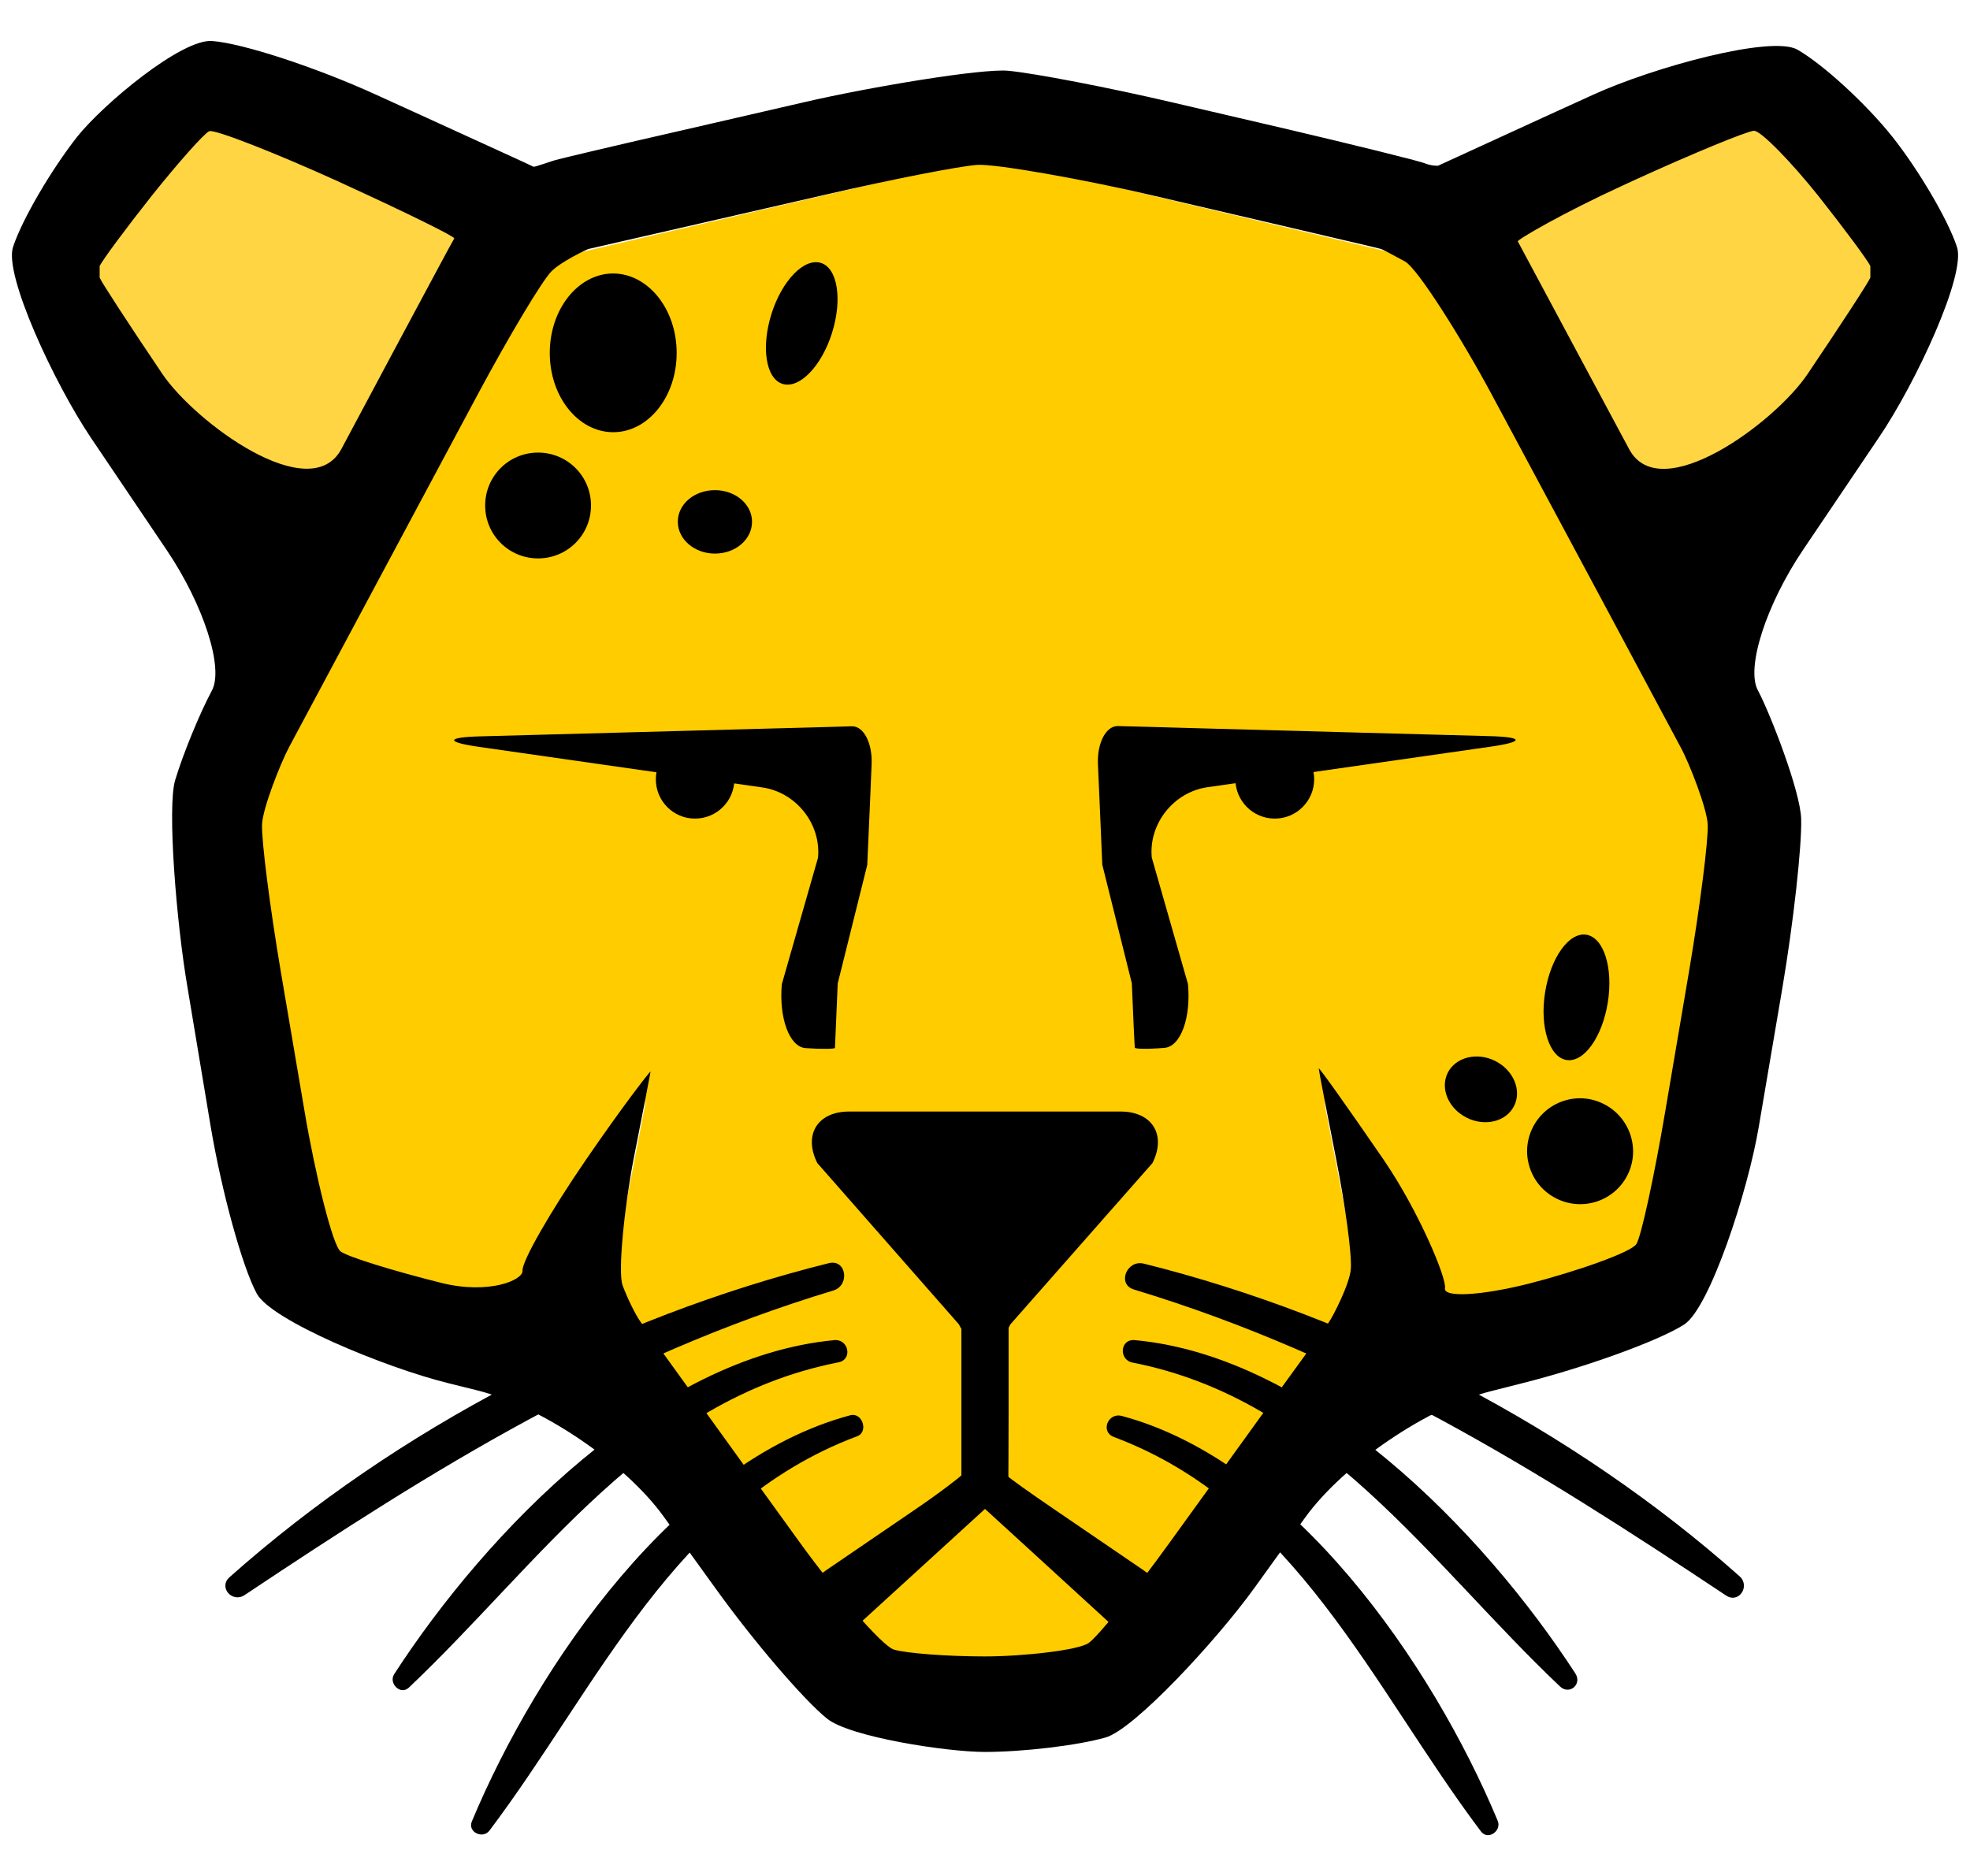
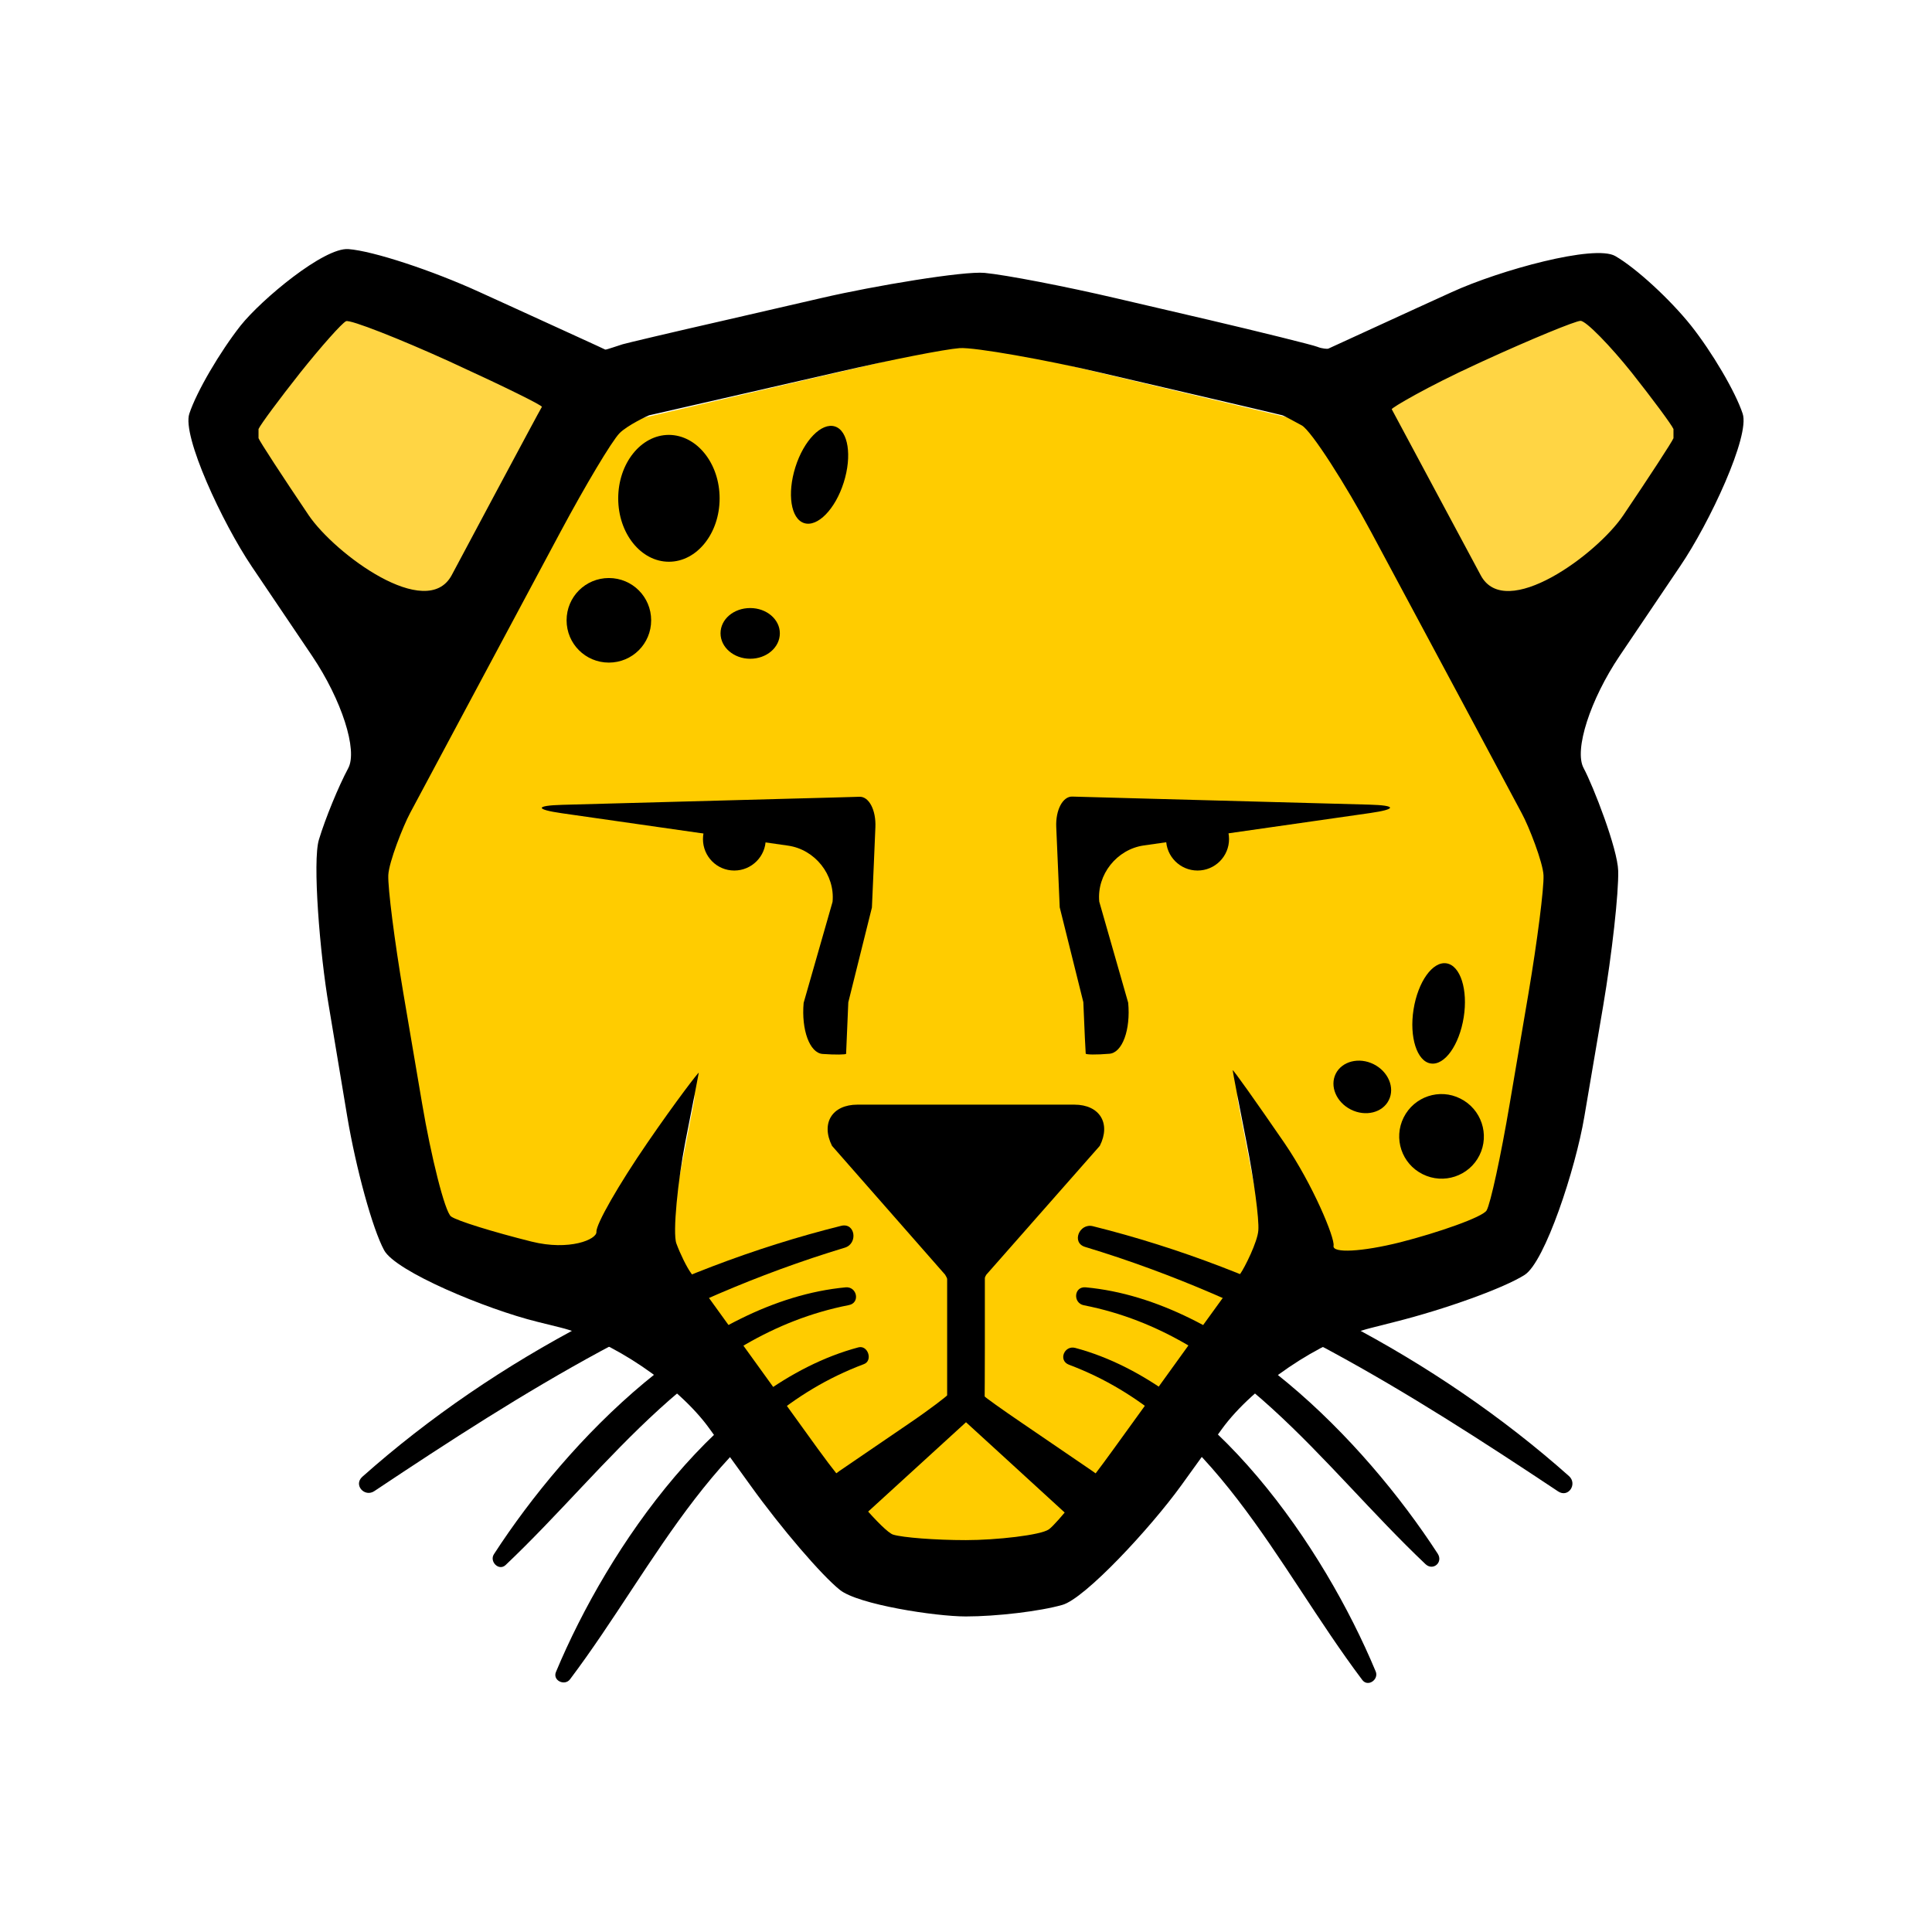
- <svg xmlns="http://www.w3.org/2000/svg" version="1.1" id="katman_1" x="0px" y="0px" viewBox="0 0 860 819" style="enable-background:new 0 0 860 819;" xml:space="preserve">
-   <style type="text/css">
+ <svg xmlns="http://www.w3.org/2000/svg" version="1.1" id="katman_1" x="0px" y="0px" viewBox="0 0 128 128" xml:space="preserve" width="128" height="128">
+   <defs id="defs89" />
+   <style type="text/css" id="style2">
	.st0{fill:#FFD544;}
	.st1{fill:#FFCC00;}
</style>
-   <g>
-     <g>
-       <g>
-         <g>
-           <polygon class="st0" points="217.6,87.2 86.7,34.9 19.8,122.2 118.7,276.3     " />
-           <polygon class="st0" points="642.4,87.2 773.3,34.9 840.2,122.2 741.3,276.3     " />
+   <g id="g84" transform="matrix(0.1212729,0,0,0.1212729,11.85265,14.33234)">
+     <g id="g82">
+       <g id="g80">
+         <g id="g8">
+           <polygon class="st0" points="86.7,34.9 19.8,122.2 118.7,276.3 217.6,87.2 " id="polygon4" />
+           <polygon class="st0" points="773.3,34.9 840.2,122.2 741.3,276.3 642.4,87.2 " id="polygon6" />
        </g>
-         <path class="st1" d="M732.1,322.1L630.3,128.4c-3.8-7.2-15.5-16.3-23.3-18.2l-1.9-0.5L452,73.3c-10.6-2.5-29.8-2.6-40.4-0.1     l-156.7,36.6l-2,0.5c-7.8,1.8-19.5,10.9-23.2,18.1L128,322.1l-14.1,26.8c-4.5,8.5-7.2,25.5-5.6,35l28.3,169.9     c1,5.8,7.9,13.4,13.4,14.8l77,19.4c-1.9-7.6,15.6-15.4,15.5-22.9l39.2-85.5c0,1.5-0.1,3-0.4,4.5l-14.7,76.1     c-1.6,8.3,1.6,23.2,6.5,30.1l8.1,11.5l38.3,54l56.2,79.3c4.3,6.1,16.2,12.3,23.6,12.3h61.6c7.4,0,19.2-6.2,23.5-12.3l55.6-78.5     l38.4-54.2l8.5-12c4.9-6.9,8.1-21.8,6.5-30.1l-14.7-76.1c-0.3-1.5-0.4-3-0.4-4.5l39.2,85.4c0,7.6,17.4,15.6,15.5,23.3l77-19.7     c5.6-1.4,12.5-9.1,13.5-14.9l28.3-169.9c1.6-9.5-1.1-26.6-5.6-35L732.1,322.1z" />
-         <path d="M854.3,107.8c-4-12.1-16.8-33.7-28.2-48.1c-11.5-14.4-30.1-31.5-41.4-38c-11.3-6.5-63.1,7.7-89.3,19.7l-19.1,8.7     c-26.2,12-48,22-48.4,22.2c-0.4,0.2-3.5,0-5.9-1c-2.4-1-31.5-8.2-59.6-14.8l-50.2-11.7C484,38.2,451.7,32,440.2,30.9     c-11.5-1.1-60.5,7.1-88.6,13.6l-53.8,12.4c-28.1,6.4-53,12.3-55.4,13c-2.4,0.7-9,3.1-9.5,2.9c-0.4-0.3-23.1-10.6-49.3-22.6     l-19.1-8.7c-26.2-12-58.5-22.6-71.9-23.6c-13.3-1-47.4,27.4-58.9,41.8C22.4,74.1,9.7,95.7,5.7,107.8c-4.1,12.1,18,59.6,34.1,83.5     l33,48.9c16.1,23.9,25,51.5,19.7,61.3c-5.3,9.9-12.5,27.4-16,39c-3.6,11.6,0.5,62.5,5.4,90.9L92,492     c4.8,28.4,13.8,61.2,20.1,72.8c6.2,11.6,55.7,32.2,83.6,39.1l12.5,3.1c28,6.9,64.6,31.7,81.5,55.1l22.6,31.3     c16.8,23.4,38.8,49,48.8,57c10,8,52.2,14.5,68.8,14.5c16.7,0,40.4-2.8,52.7-6.3c12.3-3.4,48.1-41.9,65-65.3l22.2-30.8     c16.9-23.3,53.5-48.2,81.4-55.2l13-3.3c27.9-7,59.9-18.6,71-25.7c11.1-7.1,27.8-57.9,32.6-86.4l10.3-60.6     c4.8-28.4,8.5-61.6,8.2-73.7c-0.3-12.1-13.6-46.3-18.9-56.2c-5.3-9.8,3.6-37.4,19.7-61.3l33-48.9     C836.3,167.4,858.4,119.9,854.3,107.8z M70.9,163.3c-14.3-21.2-26.7-40.2-27.4-42.1c0,0,0,0,0-2.2c0-2.8,0-2.8,0-2.8     c1.1-2.5,11.4-16.4,22.8-30.8C77.8,71,89,58.4,91.3,57.3c2.2-1.1,29.9,9.9,56.1,21.8l4.1,1.9c26.2,12,47.3,22.4,46.8,23.1     c-0.5,0.7-12.7,23.5-26.3,48.9l-23,43.1C135.3,221.4,85.3,184.5,70.9,163.3z M745.5,360c0.3,7-3.4,36-8.2,64.4l-10.3,60.6     c-4.8,28.4-10.5,54.6-12.6,58.1c-2.1,3.6-26.4,12.1-47.2,17.4c-20.8,5.2-37.2,6.1-36.4,1.9c0.8-4.2-11.3-33.4-26.8-56.1     c-15.6-22.7-28.3-40.6-28.3-39.8c0,0.8,3.6,19.4,7.6,39.6c4,20.2,6.9,41.7,6.4,47.9c-0.4,6.2-7.5,20.4-9.8,23.6     c-2.3,3.2-12.7,17.6-23.1,31.9c-10.4,14.4-31.1,43.2-46.2,64c-15,20.8-30.9,40.6-35.3,43.8c-4.4,3.2-28.8,5.9-45.4,5.9     c-16.6,0-34.5-1.4-39.7-3c-5.2-1.6-26.1-26-41.3-47.1c-15.2-21-36.1-50-46.4-64.3c-10.3-14.3-20.6-28.5-22.8-31.6     c-2.2-3-5.8-10.3-7.9-16c-2.2-5.8,0.9-35,4.8-55.2c4-20.2,7.3-37.3,7.4-38.1c0.1-0.8-12.6,15.7-28.1,38.3     c-15.6,22.7-28.1,44.5-27.8,48.6c0.3,4.1-14.7,10.5-35.5,5.3c-20.8-5.2-40.6-11.3-43.9-13.7c-3.4-2.4-11-33.1-15.8-61.5     l-10.3-60.6c-4.8-28.4-8.5-57.4-8.2-64.4c0.3-7.1,8.1-26.8,11.9-33.9c3.8-7.1,18-33.7,31.6-59.1l50.5-94.4     c13.6-25.4,28.1-49.7,32.3-54c4.2-4.3,15.7-9.7,16.2-9.8c0.5-0.1,23.9-5.5,52-11.9l51.9-11.9c28.1-6.5,57.6-12.3,65.7-12.9     c8.1-0.6,48,6.6,76.1,13.2L551,96.5c28.1,6.6,51.4,12,51.9,12.2c0.5,0.1,5.2,2.6,10.5,5.5c5.3,2.9,24.4,33,38,58.4L702,267     c13.6,25.4,27.8,52,31.6,59.1C737.5,333.2,745.2,353,745.5,360z M816.5,121.2c-0.7,1.9-13.1,20.9-27.4,42.1     c-14.3,21.3-64.4,58.2-77.9,32.8L688.1,153c-13.6-25.4-25.1-46.8-25.5-47.6c-0.4-0.7,19.8-12.5,46-24.5l4.1-1.9     c26.2-12,50.1-21.8,53-21.9c3-0.1,16.5,13.9,28,28.3c11.4,14.4,21.7,28.3,22.8,30.8c0,0,0,0,0,2.8     C816.5,121.2,816.5,121.2,816.5,121.2z" />
-         <path d="M356.8,507.8c-6.2-12.4,0.1-22.5,13.9-22.5h118.5c13.8,0,20.1,10.2,13.9,22.5l-62,70.4c-6.2,12.4-16.3,12.4-22.5,0     L356.8,507.8z" />
-         <path d="M430,658.8c0,0,8.4,7.7,18.6,17l40.2,36.8c10.3,9.3,21.4,10.3,24.9,2c3.4-8.2-3.1-21.3-14.6-29.1l-38.1-26     c-11.5-7.8-20.8-14.5-20.8-14.8c0-0.3,0.1-12.5,0.1-26.4v-71c0-13.9-2.1-29.9-4.6-35.6c0,0,0,0-5.7,0c-5.7,0-5.7,0-5.7,0     c-2.6,5.7-4.6,21.7-4.6,35.6v71c0,13.9,0,25.5,0,25.8c0,0.3-9.2,7.5-20.7,15.3l-38.1,26c-11.4,7.8-18,20.9-14.6,29.1     c3.5,8.2,14.6,7.3,24.9-2l40.3-36.8C421.6,666.5,430,658.8,430,658.8z" />
-         <g>
-           <path d="M209.5,321.5c-14.9,0.4-15,2.5-0.3,4.6l123.6,17.7c14.7,2.1,25.7,15.9,24.3,30.7l-15.8,55.2      c-1.3,14.8,3.3,27.3,10.3,27.9c7,0.5,12.9,0.4,12.9-0.1c0-0.6,0.6-13.2,1.2-28.1l12.9-51.8c0.7-14.9,1.5-34.6,1.9-43.9      c0.4-9.3-3.5-16.8-8.7-16.6c-5.2,0.2-21.6,0.6-36.5,1L209.5,321.5z" />
-           <path d="M524.6,318c-14.9-0.4-31.3-0.9-36.5-1c-5.2-0.2-9.2,7.3-8.8,16.6c0.4,9.3,1.3,29.1,1.9,43.9l12.9,51.8      c0.6,14.9,1.2,27.5,1.3,28.1c0,0.6,5.8,0.7,12.9,0.1c7.1-0.5,11.7-13.1,10.3-27.9l-15.8-55.2c-1.4-14.8,9.6-28.6,24.3-30.7      l123.6-17.7c14.7-2.1,14.6-4.2-0.3-4.6L524.6,318z" />
+         <path class="st1" d="M 732.1,322.1 630.3,128.4 C 626.5,121.2 614.8,112.1 607,110.2 L 605.1,109.7 452,73.3 c -10.6,-2.5 -29.8,-2.6 -40.4,-0.1 l -156.7,36.6 -2,0.5 c -7.8,1.8 -19.5,10.9 -23.2,18.1 L 128,322.1 113.9,348.9 c -4.5,8.5 -7.2,25.5 -5.6,35 l 28.3,169.9 c 1,5.8 7.9,13.4 13.4,14.8 l 77,19.4 c -1.9,-7.6 15.6,-15.4 15.5,-22.9 l 39.2,-85.5 c 0,1.5 -0.1,3 -0.4,4.5 l -14.7,76.1 c -1.6,8.3 1.6,23.2 6.5,30.1 l 8.1,11.5 38.3,54 56.2,79.3 c 4.3,6.1 16.2,12.3 23.6,12.3 h 61.6 c 7.4,0 19.2,-6.2 23.5,-12.3 l 55.6,-78.5 38.4,-54.2 8.5,-12 c 4.9,-6.9 8.1,-21.8 6.5,-30.1 l -14.7,-76.1 c -0.3,-1.5 -0.4,-3 -0.4,-4.5 l 39.2,85.4 c 0,7.6 17.4,15.6 15.5,23.3 l 77,-19.7 c 5.6,-1.4 12.5,-9.1 13.5,-14.9 l 28.3,-169.9 c 1.6,-9.5 -1.1,-26.6 -5.6,-35 z" id="path10" />
+         <path d="M 854.3,107.8 C 850.3,95.7 837.5,74.1 826.1,59.7 814.6,45.3 796,28.2 784.7,21.7 773.4,15.2 721.6,29.4 695.4,41.4 l -19.1,8.7 c -26.2,12 -48,22 -48.4,22.2 -0.4,0.2 -3.5,0 -5.9,-1 -2.4,-1 -31.5,-8.2 -59.6,-14.8 L 512.2,44.8 C 484,38.2 451.7,32 440.2,30.9 428.7,29.8 379.7,38 351.6,44.5 l -53.8,12.4 c -28.1,6.4 -53,12.3 -55.4,13 -2.4,0.7 -9,3.1 -9.5,2.9 -0.4,-0.3 -23.1,-10.6 -49.3,-22.6 L 164.5,41.5 C 138.3,29.5 106,18.9 92.6,17.9 79.3,16.9 45.2,45.3 33.7,59.7 c -11.3,14.4 -24,36 -28,48.1 -4.1,12.1 18,59.6 34.1,83.5 l 33,48.9 c 16.1,23.9 25,51.5 19.7,61.3 -5.3,9.9 -12.5,27.4 -16,39 -3.6,11.6 0.5,62.5 5.4,90.9 L 92,492 c 4.8,28.4 13.8,61.2 20.1,72.8 6.2,11.6 55.7,32.2 83.6,39.1 l 12.5,3.1 c 28,6.9 64.6,31.7 81.5,55.1 l 22.6,31.3 c 16.8,23.4 38.8,49 48.8,57 10,8 52.2,14.5 68.8,14.5 16.7,0 40.4,-2.8 52.7,-6.3 12.3,-3.4 48.1,-41.9 65,-65.3 l 22.2,-30.8 c 16.9,-23.3 53.5,-48.2 81.4,-55.2 l 13,-3.3 c 27.9,-7 59.9,-18.6 71,-25.7 11.1,-7.1 27.8,-57.9 32.6,-86.4 l 10.3,-60.6 c 4.8,-28.4 8.5,-61.6 8.2,-73.7 -0.3,-12.1 -13.6,-46.3 -18.9,-56.2 -5.3,-9.8 3.6,-37.4 19.7,-61.3 l 33,-48.9 c 16.2,-23.8 38.3,-71.3 34.2,-83.4 z M 70.9,163.3 C 56.6,142.1 44.2,123.1 43.5,121.2 c 0,0 0,0 0,-2.2 0,-2.8 0,-2.8 0,-2.8 1.1,-2.5 11.4,-16.4 22.8,-30.8 11.5,-14.4 22.7,-27 25,-28.1 2.2,-1.1 29.9,9.9 56.1,21.8 l 4.1,1.9 c 26.2,12 47.3,22.4 46.8,23.1 -0.5,0.7 -12.7,23.5 -26.3,48.9 l -23,43.1 C 135.3,221.4 85.3,184.5 70.9,163.3 Z M 745.5,360 c 0.3,7 -3.4,36 -8.2,64.4 L 727,485 c -4.8,28.4 -10.5,54.6 -12.6,58.1 -2.1,3.6 -26.4,12.1 -47.2,17.4 -20.8,5.2 -37.2,6.1 -36.4,1.9 0.8,-4.2 -11.3,-33.4 -26.8,-56.1 -15.6,-22.7 -28.3,-40.6 -28.3,-39.8 0,0.8 3.6,19.4 7.6,39.6 4,20.2 6.9,41.7 6.4,47.9 -0.4,6.2 -7.5,20.4 -9.8,23.6 -2.3,3.2 -12.7,17.6 -23.1,31.9 -10.4,14.4 -31.1,43.2 -46.2,64 -15,20.8 -30.9,40.6 -35.3,43.8 -4.4,3.2 -28.8,5.9 -45.4,5.9 -16.6,0 -34.5,-1.4 -39.7,-3 -5.2,-1.6 -26.1,-26 -41.3,-47.1 -15.2,-21 -36.1,-50 -46.4,-64.3 -10.3,-14.3 -20.6,-28.5 -22.8,-31.6 -2.2,-3 -5.8,-10.3 -7.9,-16 -2.2,-5.8 0.9,-35 4.8,-55.2 4,-20.2 7.3,-37.3 7.4,-38.1 0.1,-0.8 -12.6,15.7 -28.1,38.3 -15.6,22.7 -28.1,44.5 -27.8,48.6 0.3,4.1 -14.7,10.5 -35.5,5.3 -20.8,-5.2 -40.6,-11.3 -43.9,-13.7 -3.4,-2.4 -11,-33.1 -15.8,-61.5 l -10.3,-60.6 c -4.8,-28.4 -8.5,-57.4 -8.2,-64.4 0.3,-7.1 8.1,-26.8 11.9,-33.9 3.8,-7.1 18,-33.7 31.6,-59.1 l 50.5,-94.4 c 13.6,-25.4 28.1,-49.7 32.3,-54 4.2,-4.3 15.7,-9.7 16.2,-9.8 0.5,-0.1 23.9,-5.5 52,-11.9 l 51.9,-11.9 c 28.1,-6.5 57.6,-12.3 65.7,-12.9 8.1,-0.6 48,6.6 76.1,13.2 L 551,96.5 c 28.1,6.6 51.4,12 51.9,12.2 0.5,0.1 5.2,2.6 10.5,5.5 5.3,2.9 24.4,33 38,58.4 L 702,267 c 13.6,25.4 27.8,52 31.6,59.1 3.9,7.1 11.6,26.9 11.9,33.9 z m 71,-238.8 c -0.7,1.9 -13.1,20.9 -27.4,42.1 -14.3,21.3 -64.4,58.2 -77.9,32.8 L 688.1,153 c -13.6,-25.4 -25.1,-46.8 -25.5,-47.6 -0.4,-0.7 19.8,-12.5 46,-24.5 l 4.1,-1.9 c 26.2,-12 50.1,-21.8 53,-21.9 3,-0.1 16.5,13.9 28,28.3 11.4,14.4 21.7,28.3 22.8,30.8 0,0 0,0 0,2.8 0,2.2 0,2.2 0,2.2 z" id="path12" />
+         <path d="m 356.8,507.8 c -6.2,-12.4 0.1,-22.5 13.9,-22.5 h 118.5 c 13.8,0 20.1,10.2 13.9,22.5 l -62,70.4 c -6.2,12.4 -16.3,12.4 -22.5,0 z" id="path14" />
+         <path d="m 430,658.8 c 0,0 8.4,7.7 18.6,17 l 40.2,36.8 c 10.3,9.3 21.4,10.3 24.9,2 3.4,-8.2 -3.1,-21.3 -14.6,-29.1 l -38.1,-26 c -11.5,-7.8 -20.8,-14.5 -20.8,-14.8 0,-0.3 0.1,-12.5 0.1,-26.4 v -71 c 0,-13.9 -2.1,-29.9 -4.6,-35.6 0,0 0,0 -5.7,0 -5.7,0 -5.7,0 -5.7,0 -2.6,5.7 -4.6,21.7 -4.6,35.6 v 71 c 0,13.9 0,25.5 0,25.8 0,0.3 -9.2,7.5 -20.7,15.3 l -38.1,26 c -11.4,7.8 -18,20.9 -14.6,29.1 3.5,8.2 14.6,7.3 24.9,-2 l 40.3,-36.8 c 10.1,-9.2 18.5,-16.9 18.5,-16.9 z" id="path16" />
+         <g id="g22">
+           <path d="m 209.5,321.5 c -14.9,0.4 -15,2.5 -0.3,4.6 l 123.6,17.7 c 14.7,2.1 25.7,15.9 24.3,30.7 l -15.8,55.2 c -1.3,14.8 3.3,27.3 10.3,27.9 7,0.5 12.9,0.4 12.9,-0.1 0,-0.6 0.6,-13.2 1.2,-28.1 l 12.9,-51.8 c 0.7,-14.9 1.5,-34.6 1.9,-43.9 0.4,-9.3 -3.5,-16.8 -8.7,-16.6 -5.2,0.2 -21.6,0.6 -36.5,1 z" id="path18" />
+           <path d="m 524.6,318 c -14.9,-0.4 -31.3,-0.9 -36.5,-1 -5.2,-0.2 -9.2,7.3 -8.8,16.6 0.4,9.3 1.3,29.1 1.9,43.9 l 12.9,51.8 c 0.6,14.9 1.2,27.5 1.3,28.1 0,0.6 5.8,0.7 12.9,0.1 7.1,-0.5 11.7,-13.1 10.3,-27.9 l -15.8,-55.2 c -1.4,-14.8 9.6,-28.6 24.3,-30.7 L 650.7,326 c 14.7,-2.1 14.6,-4.2 -0.3,-4.6 z" id="path20" />
        </g>
-         <g>
-           <path d="M320.6,340.2c0,9.5-7.7,17.2-17.2,17.2c-9.5,0-17.1-7.7-17.1-17.2c0-9.5,7.7-17.1,17.1-17.1      C312.9,323,320.6,330.7,320.6,340.2z" />
-           <path d="M573.7,340.2c0,9.5-7.7,17.2-17.2,17.2c-9.5,0-17.2-7.7-17.2-17.2c0-9.5,7.7-17.1,17.2-17.1      C566,323,573.7,330.7,573.7,340.2z" />
+         <g id="g28">
+           <path d="m 320.6,340.2 c 0,9.5 -7.7,17.2 -17.2,17.2 -9.5,0 -17.1,-7.7 -17.1,-17.2 0,-9.5 7.7,-17.1 17.1,-17.1 9.5,-0.1 17.2,7.6 17.2,17.1 z" id="path24" />
+           <path d="m 573.7,340.2 c 0,9.5 -7.7,17.2 -17.2,17.2 -9.5,0 -17.2,-7.7 -17.2,-17.2 0,-9.5 7.7,-17.1 17.2,-17.1 9.5,-0.1 17.2,7.6 17.2,17.1 z" id="path26" />
        </g>
-         <g>
-           <g>
-             <g>
-               <path d="M361.8,551.5c-94.7,23.6-188.5,72.1-261.6,137.1c-5,4.5,1.3,11.4,6.6,7.8c83.2-55.5,160.5-103.8,257.1-133        C371.1,561.1,369.5,549.6,361.8,551.5L361.8,551.5z" />
+         <g id="g58">
+           <g id="g42">
+             <g id="g32">
+               <path d="m 361.8,551.5 c -94.7,23.6 -188.5,72.1 -261.6,137.1 -5,4.5 1.3,11.4 6.6,7.8 83.2,-55.5 160.5,-103.8 257.1,-133 7.2,-2.3 5.6,-13.8 -2.1,-11.9 z" id="path30" />
            </g>
-             <g>
-               <path d="M364.3,585.1c-78,7.3-151.7,83.3-192.2,145.8c-2.6,4,2.7,9.4,6.4,5.9c57.5-54.5,104.2-125.6,187.5-142        C372.3,593.6,370.5,584.6,364.3,585.1L364.3,585.1z" />
+             <g id="g36">
+               <path d="m 364.3,585.1 c -78,7.3 -151.7,83.3 -192.2,145.8 -2.6,4 2.7,9.4 6.4,5.9 57.5,-54.5 104.2,-125.6 187.5,-142 6.3,-1.2 4.5,-10.2 -1.7,-9.7 z" id="path34" />
            </g>
-             <g>
-               <path d="M371.2,617.9C295.6,638.1,234.6,726.7,206,795.2c-2,4.7,4.8,7.9,7.7,4c47.6-63.2,80.8-142.2,160.4-172.1        C379.3,625.3,376.5,616.5,371.2,617.9L371.2,617.9z" />
+             <g id="g40">
+               <path d="M 371.2,617.9 C 295.6,638.1 234.6,726.7 206,795.2 c -2,4.7 4.8,7.9 7.7,4 47.6,-63.2 80.8,-142.2 160.4,-172.1 5.2,-1.8 2.4,-10.6 -2.9,-9.2 z" id="path38" />
            </g>
          </g>
-           <g>
-             <g>
-               <path d="M495,563c96.8,29.3,175.1,78.1,258.5,133.6c5.6,3.7,10.7-4.1,5.9-8.4c-72.5-64.5-166.1-113.1-260.1-136.5        C491.9,549.9,487.5,560.7,495,563L495,563z" />
+           <g id="g56">
+             <g id="g46">
+               <path d="m 495,563 c 96.8,29.3 175.1,78.1 258.5,133.6 5.6,3.7 10.7,-4.1 5.9,-8.4 -72.5,-64.5 -166.1,-113.1 -260.1,-136.5 -7.4,-1.8 -11.8,9 -4.3,11.3 z" id="path44" />
            </g>
-             <g>
-               <path d="M494.4,594.9c82.7,16.2,129.5,87.3,186.6,141.4c4.1,3.9,9.8-0.9,6.7-5.7c-40.4-62.2-114.5-138.3-192.3-145.5        C488.9,584.5,488.3,593.7,494.4,594.9L494.4,594.9z" />
+             <g id="g50">
+               <path d="m 494.4,594.9 c 82.7,16.2 129.5,87.3 186.6,141.4 4.1,3.9 9.8,-0.9 6.7,-5.7 -40.4,-62.2 -114.5,-138.3 -192.3,-145.5 -6.5,-0.6 -7.1,8.6 -1,9.8 z" id="path48" />
            </g>
-             <g>
-               <path d="M486.3,627.4c79.4,29.8,112.7,109.1,160.2,172.2c3.1,4.1,9.2-0.3,7.3-4.7c-28.4-68.1-89.2-156.7-164.1-176.7        C483.7,616.6,480.2,625.1,486.3,627.4L486.3,627.4z" />
+             <g id="g54">
+               <path d="m 486.3,627.4 c 79.4,29.8 112.7,109.1 160.2,172.2 3.1,4.1 9.2,-0.3 7.3,-4.7 -28.4,-68.1 -89.2,-156.7 -164.1,-176.7 -6,-1.6 -9.5,6.9 -3.4,9.2 z" id="path52" />
            </g>
          </g>
        </g>
-         <g>
-           <g>
-             <path d="M295.4,154.1c0,19.1-12.4,34.6-27.7,34.6c-15.3,0-27.7-15.5-27.7-34.6c0-19.1,12.4-34.7,27.7-34.7       C283,119.5,295.4,135,295.4,154.1z" />
-             <path d="M258,220.7c0,12.8-10.3,23.1-23.1,23.1c-12.8,0-23.1-10.3-23.1-23.1c0-12.8,10.3-23.1,23.1-23.1       C247.7,197.6,258,207.9,258,220.7z" />
-             <path d="M363.2,145.4c-4.6,14.6-14.3,24.5-21.6,22.2c-7.3-2.3-9.4-16-4.8-30.6c4.6-14.6,14.3-24.5,21.6-22.2       C365.7,117.1,367.8,130.9,363.2,145.4z" />
-             <path d="M328.3,227.8c0,7.7-7.2,13.9-16.2,13.9c-8.9,0-16.2-6.2-16.2-13.9c0-7.7,7.2-13.8,16.2-13.8       C321.1,214,328.3,220.2,328.3,227.8z" />
+         <g id="g78">
+           <g id="g68">
+             <path d="m 295.4,154.1 c 0,19.1 -12.4,34.6 -27.7,34.6 -15.3,0 -27.7,-15.5 -27.7,-34.6 0,-19.1 12.4,-34.7 27.7,-34.7 15.3,0.1 27.7,15.6 27.7,34.7 z" id="path60" />
+             <path d="m 258,220.7 c 0,12.8 -10.3,23.1 -23.1,23.1 -12.8,0 -23.1,-10.3 -23.1,-23.1 0,-12.8 10.3,-23.1 23.1,-23.1 12.8,0 23.1,10.3 23.1,23.1 z" id="path62" />
+             <path d="m 363.2,145.4 c -4.6,14.6 -14.3,24.5 -21.6,22.2 -7.3,-2.3 -9.4,-16 -4.8,-30.6 4.6,-14.6 14.3,-24.5 21.6,-22.2 7.3,2.3 9.4,16.1 4.8,30.6 z" id="path64" />
+             <path d="m 328.3,227.8 c 0,7.7 -7.2,13.9 -16.2,13.9 -8.9,0 -16.2,-6.2 -16.2,-13.9 0,-7.7 7.2,-13.8 16.2,-13.8 9,0 16.2,6.2 16.2,13.8 z" id="path66" />
          </g>
-           <g>
-             <path d="M669.1,492.3c-5.7,11.4-1.1,25.3,10.4,31c11.4,5.7,25.3,1.1,31-10.3c5.7-11.4,1-25.3-10.4-31       C688.7,476.2,674.8,480.9,669.1,492.3z" />
-             <path d="M674.5,433.3c-2.4,15.1,1.9,28.4,9.4,29.5c7.6,1.2,15.6-10.1,18-25.2c2.4-15.1-1.8-28.3-9.4-29.5       C684.9,406.9,676.9,418.2,674.5,433.3z" />
-             <path d="M632,468.4c-3.4,6.8,0.3,15.6,8.3,19.6c8,4,17.3,1.7,20.7-5.2c3.4-6.8-0.3-15.6-8.3-19.6       C644.7,459.2,635.4,461.6,632,468.4z" />
+           <g id="g76">
+             <path d="m 669.1,492.3 c -5.7,11.4 -1.1,25.3 10.4,31 11.4,5.7 25.3,1.1 31,-10.3 5.7,-11.4 1,-25.3 -10.4,-31 -11.4,-5.8 -25.3,-1.1 -31,10.3 z" id="path70" />
+             <path d="m 674.5,433.3 c -2.4,15.1 1.9,28.4 9.4,29.5 7.6,1.2 15.6,-10.1 18,-25.2 2.4,-15.1 -1.8,-28.3 -9.4,-29.5 -7.6,-1.2 -15.6,10.1 -18,25.2 z" id="path72" />
+             <path d="m 632,468.4 c -3.4,6.8 0.3,15.6 8.3,19.6 8,4 17.3,1.7 20.7,-5.2 3.4,-6.8 -0.3,-15.6 -8.3,-19.6 -8,-4 -17.3,-1.6 -20.7,5.2 z" id="path74" />
          </g>
        </g>
      </g>
    </g>
  </g>
</svg>
